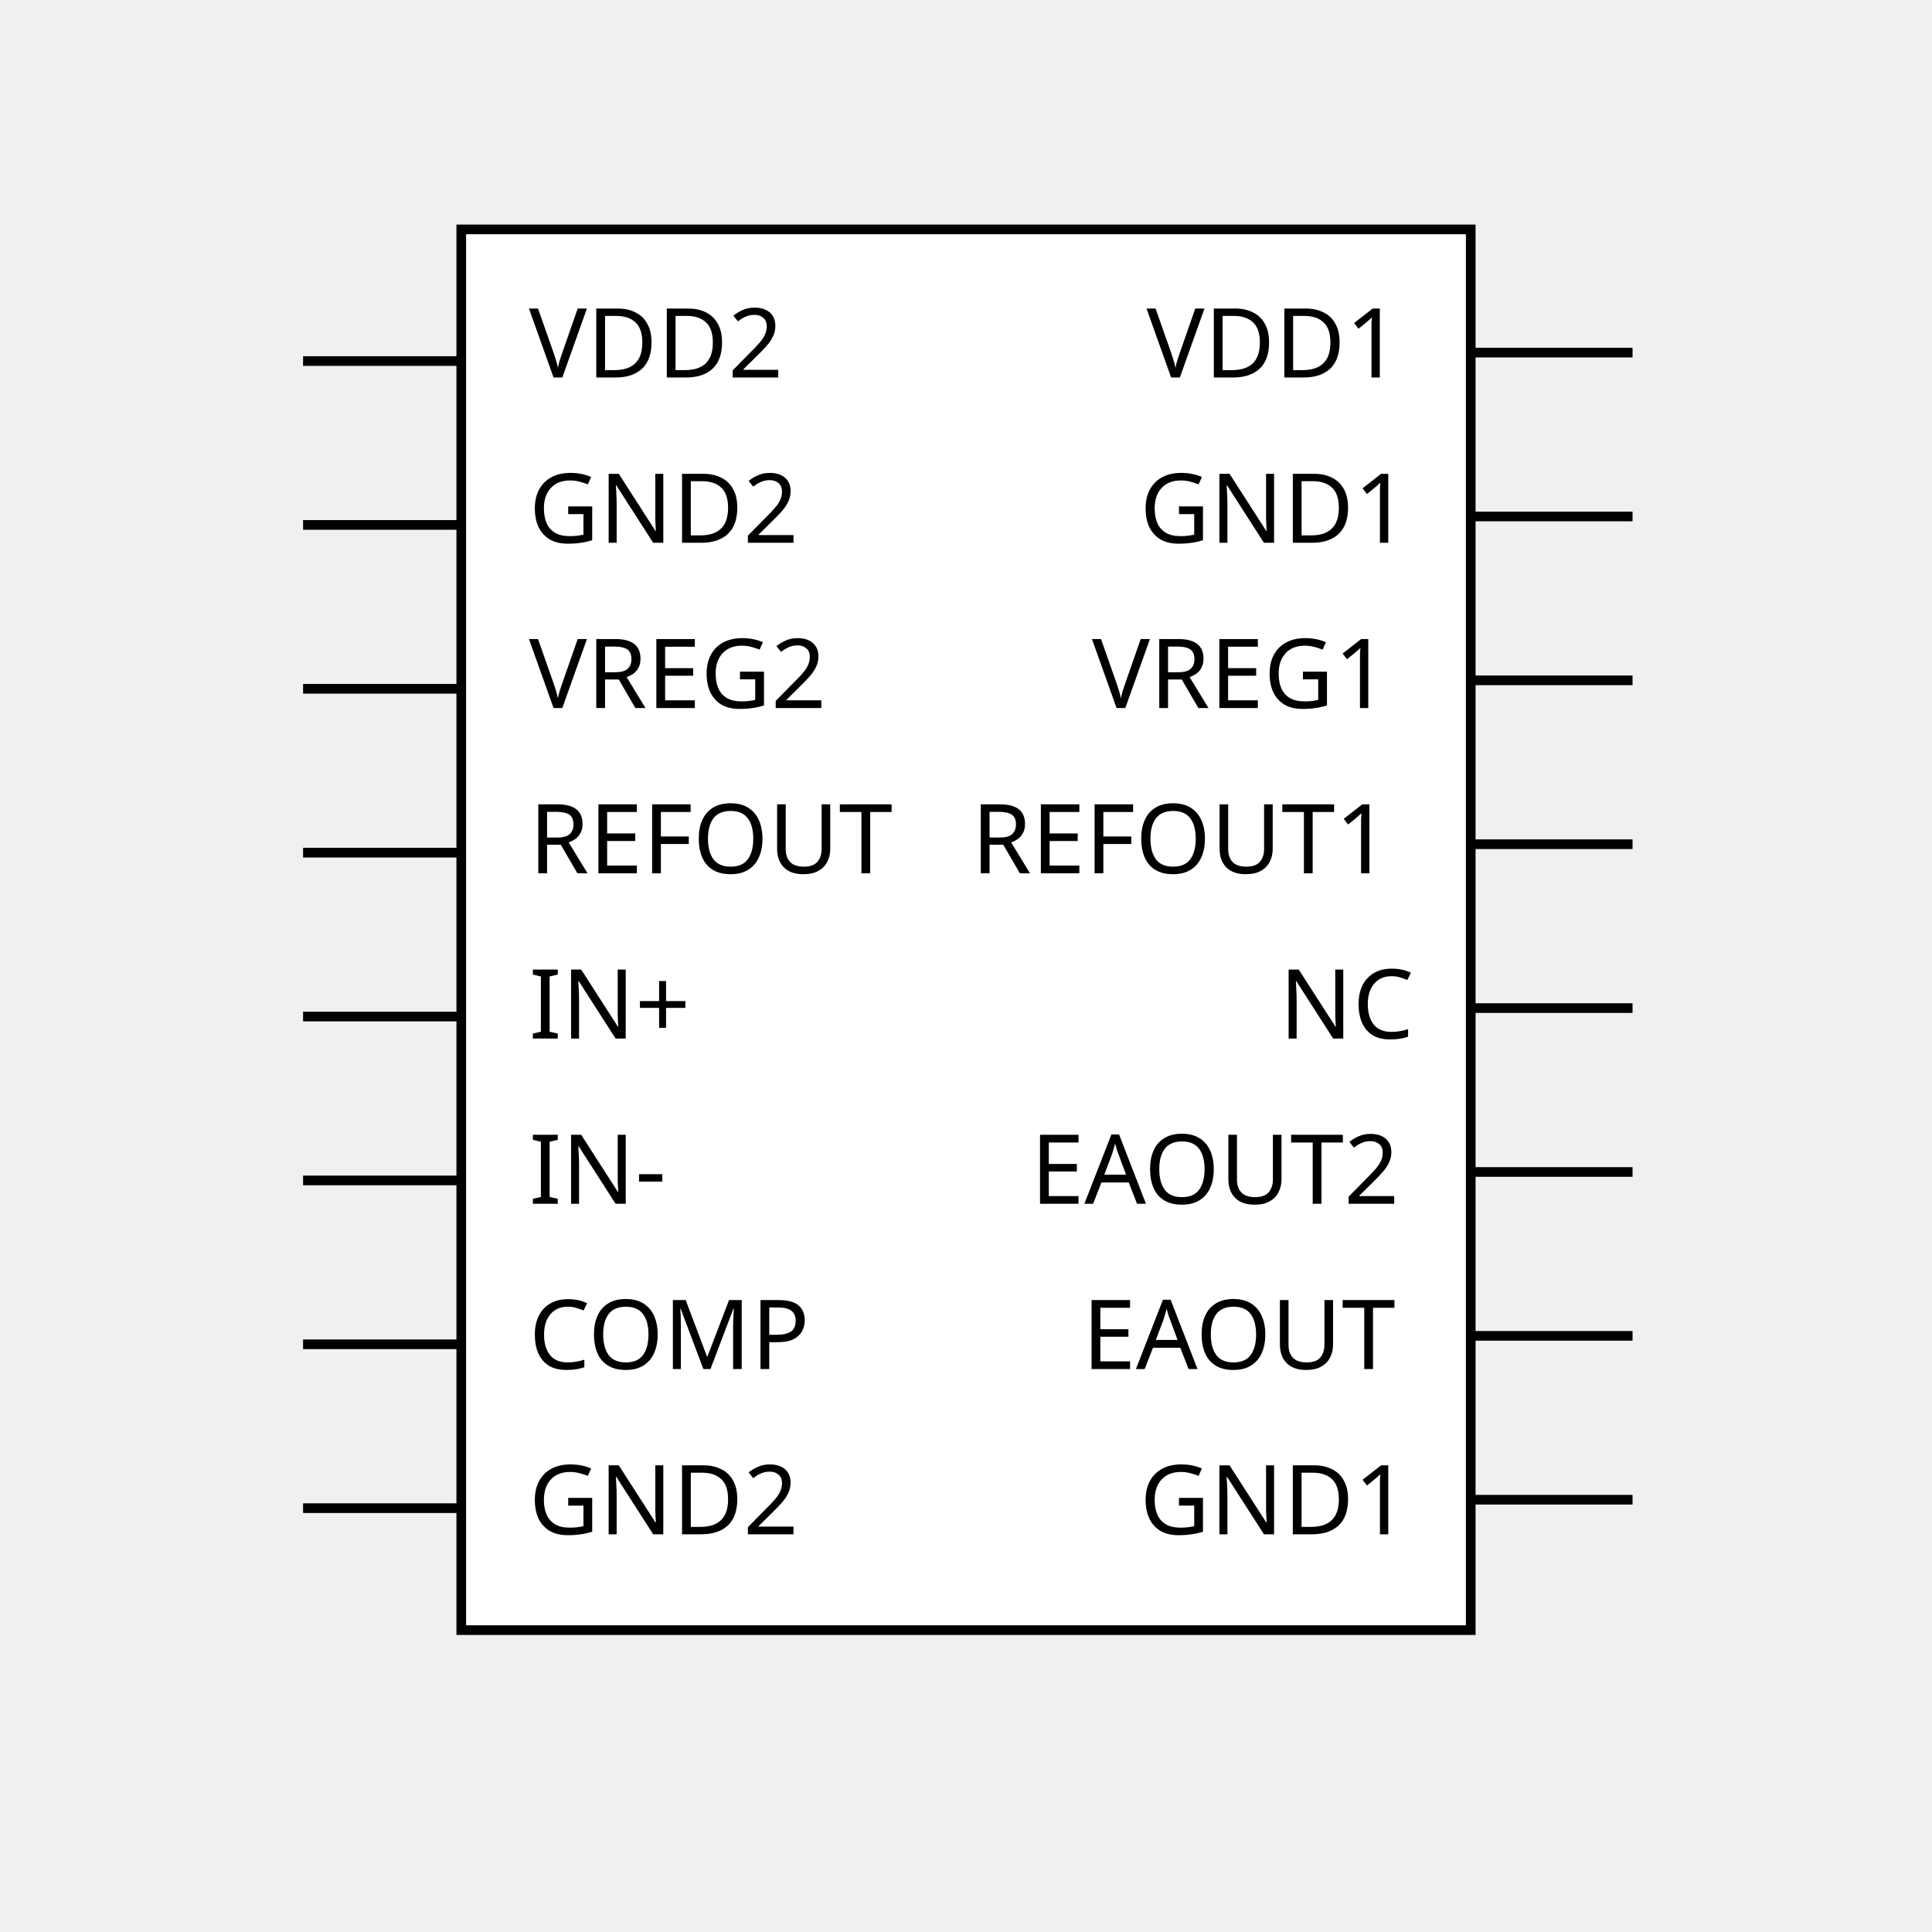
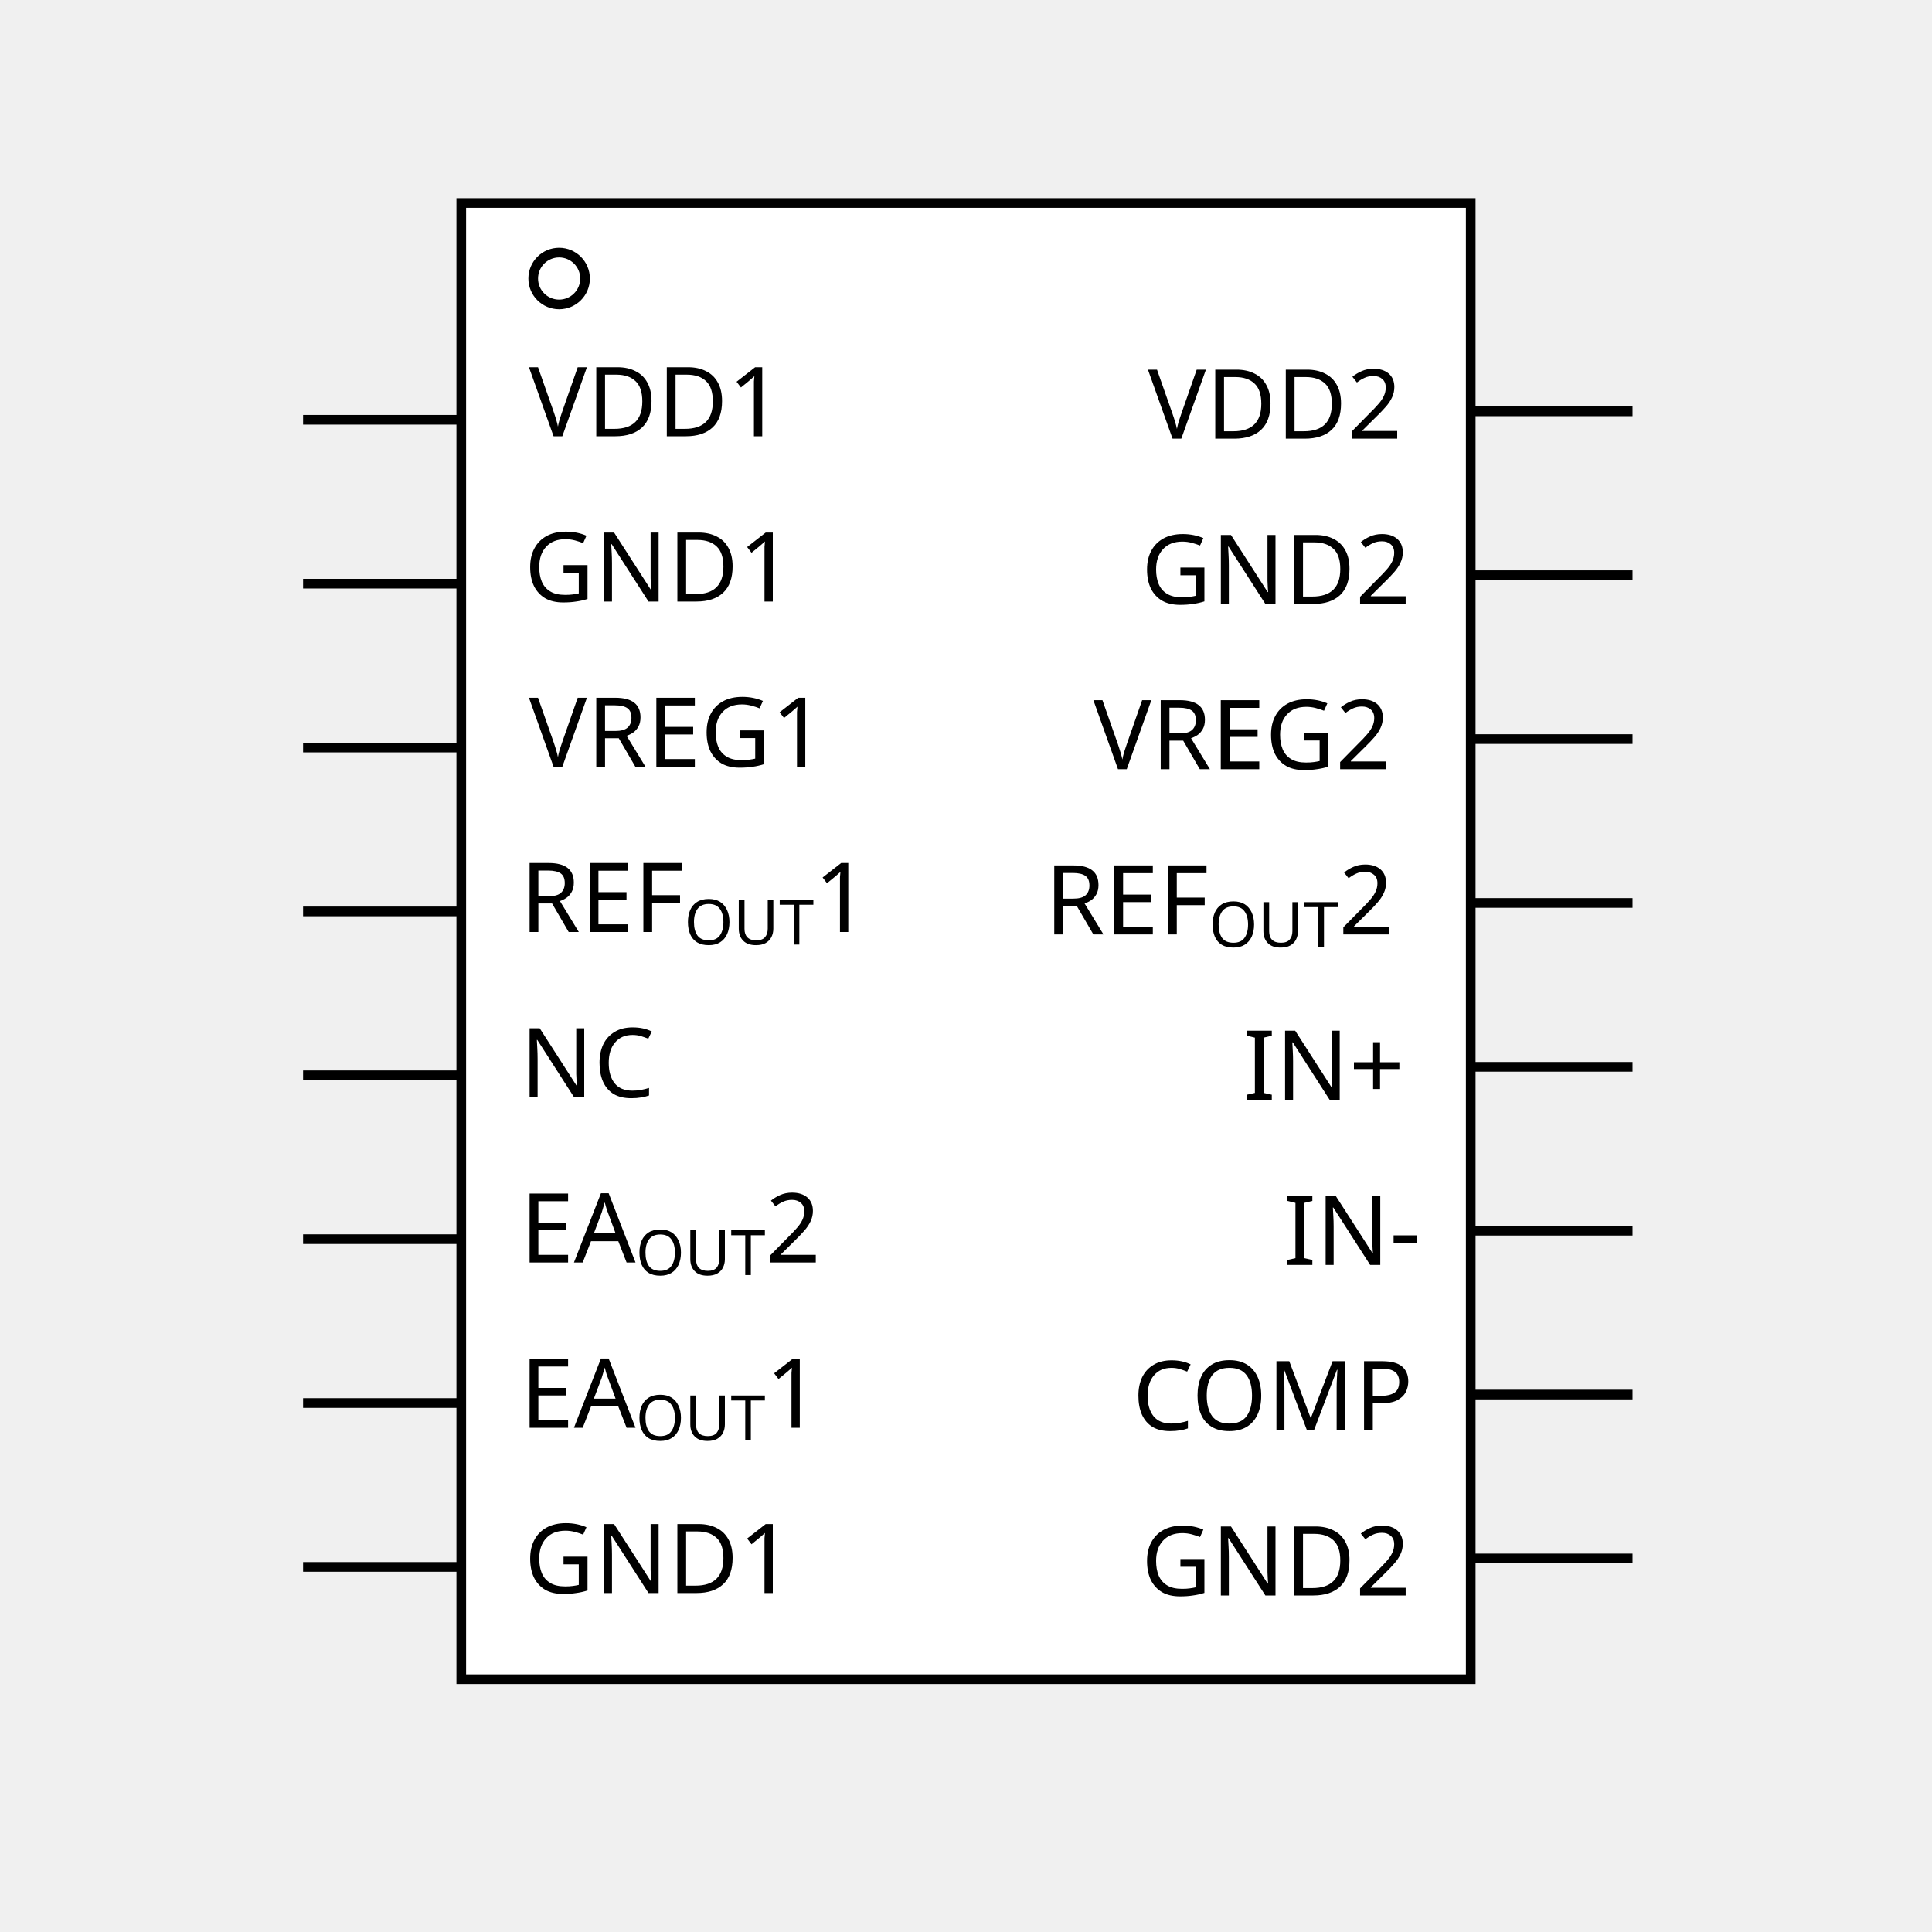
<svg xmlns="http://www.w3.org/2000/svg" version="1.1" width="200" height="200" id="svg2">
  <defs id="defs4" />
-   <g transform="translate(0,-852.3622)" id="layer1">
-     <rect width="104.5" height="145" x="47.75" y="876.112" id="rect2985" style="fill:#ffffff;fill-opacity:1;fill-rule:evenodd;stroke:#000000;stroke-width:1px;stroke-linecap:butt;stroke-linejoin:miter;stroke-opacity:1" />
-     <text x="54.758" y="891.441" id="text3755" xml:space="preserve" style="font-size:40px;font-style:normal;font-weight:normal;line-height:125%;letter-spacing:0px;word-spacing:0px;fill:#000000;fill-opacity:1;stroke:none;font-family:Sans">
-       <tspan x="54.758" y="891.441" id="tspan3757" style="font-size:10px">VDD2</tspan>
-     </text>
-     <text x="54.758" y="908.548" id="text3755-9" xml:space="preserve" style="font-size:40px;font-style:normal;font-weight:normal;line-height:125%;letter-spacing:0px;word-spacing:0px;fill:#000000;fill-opacity:1;stroke:none;font-family:Sans">
-       <tspan x="54.758" y="908.548" id="tspan3757-4" style="font-size:10px">GND2</tspan>
-     </text>
-     <text x="54.758" y="925.656" id="text3755-8" xml:space="preserve" style="font-size:40px;font-style:normal;font-weight:normal;line-height:125%;letter-spacing:0px;word-spacing:0px;fill:#000000;fill-opacity:1;stroke:none;font-family:Sans">
-       <tspan x="54.758" y="925.656" id="tspan3757-8" style="font-size:10px">VREG2</tspan>
-     </text>
-     <text x="54.758" y="942.763" id="text3755-2" xml:space="preserve" style="font-size:40px;font-style:normal;font-weight:normal;line-height:125%;letter-spacing:0px;word-spacing:0px;fill:#000000;fill-opacity:1;stroke:none;font-family:Sans">
-       <tspan x="54.758" y="942.763" id="tspan3757-45" style="font-size:10px">REFOUT</tspan>
-     </text>
-     <text x="54.758" y="959.87" id="text3755-5" xml:space="preserve" style="font-size:40px;font-style:normal;font-weight:normal;line-height:125%;letter-spacing:0px;word-spacing:0px;fill:#000000;fill-opacity:1;stroke:none;font-family:Sans">
-       <tspan x="54.758" y="959.87" id="tspan3757-1" style="font-size:10px">IN+</tspan>
-     </text>
-     <text x="54.758" y="976.977" id="text3755-7" xml:space="preserve" style="font-size:40px;font-style:normal;font-weight:normal;line-height:125%;letter-spacing:0px;word-spacing:0px;fill:#000000;fill-opacity:1;stroke:none;font-family:Sans">
-       <tspan x="54.758" y="976.977" id="tspan3757-11" style="font-size:10px">IN-</tspan>
-     </text>
-     <text x="54.758" y="994.084" id="text3755-52" xml:space="preserve" style="font-size:40px;font-style:normal;font-weight:normal;line-height:125%;letter-spacing:0px;word-spacing:0px;fill:#000000;fill-opacity:1;stroke:none;font-family:Sans">
-       <tspan x="54.758" y="994.084" id="tspan3757-7" style="font-size:10px">COMP</tspan>
-     </text>
-     <text x="54.758" y="1011.191" id="text3755-6" xml:space="preserve" style="font-size:40px;font-style:normal;font-weight:normal;line-height:125%;letter-spacing:0px;word-spacing:0px;fill:#000000;fill-opacity:1;stroke:none;font-family:Sans">
-       <tspan x="54.758" y="1011.191" id="tspan3757-14" style="font-size:10px">GND2</tspan>
-     </text>
-     <text x="118.686" y="891.441" id="text3755-23" xml:space="preserve" style="font-size:40px;font-style:normal;font-weight:normal;line-height:125%;letter-spacing:0px;word-spacing:0px;fill:#000000;fill-opacity:1;stroke:none;font-family:Sans">
-       <tspan x="118.686" y="891.441" id="tspan3757-2" style="font-size:10px">VDD1</tspan>
-     </text>
-     <text x="117.983" y="908.548" id="text3755-21" xml:space="preserve" style="font-size:40px;font-style:normal;font-weight:normal;line-height:125%;letter-spacing:0px;word-spacing:0px;fill:#000000;fill-opacity:1;stroke:none;font-family:Sans">
-       <tspan x="117.983" y="908.548" id="tspan3757-6" style="font-size:10px">GND1</tspan>
-     </text>
-     <text x="113.041" y="925.656" id="text3755-85" xml:space="preserve" style="font-size:40px;font-style:normal;font-weight:normal;line-height:125%;letter-spacing:0px;word-spacing:0px;fill:#000000;fill-opacity:1;stroke:none;font-family:Sans">
-       <tspan x="113.041" y="925.656" id="tspan3757-76" style="font-size:10px">VREG1</tspan>
-     </text>
-     <text x="100.561" y="942.763" id="text3755-1" xml:space="preserve" style="font-size:40px;font-style:normal;font-weight:normal;line-height:125%;letter-spacing:0px;word-spacing:0px;fill:#000000;fill-opacity:1;stroke:none;font-family:Sans">
-       <tspan x="100.561" y="942.763" id="tspan3757-89" style="font-size:10px">REFOUT1</tspan>
-     </text>
-     <text x="132.431" y="959.87" id="text3755-27" xml:space="preserve" style="font-size:40px;font-style:normal;font-weight:normal;line-height:125%;letter-spacing:0px;word-spacing:0px;fill:#000000;fill-opacity:1;stroke:none;font-family:Sans">
-       <tspan x="132.431" y="959.87" id="tspan3757-9" style="font-size:10px">NC</tspan>
-     </text>
-     <text x="106.694" y="976.977" id="text3755-54" xml:space="preserve" style="font-size:40px;font-style:normal;font-weight:normal;line-height:125%;letter-spacing:0px;word-spacing:0px;fill:#000000;fill-opacity:1;stroke:none;font-family:Sans">
-       <tspan x="106.694" y="976.977" id="tspan3757-3" style="font-size:10px">EAOUT2</tspan>
-     </text>
-     <text x="112.03" y="994.084" id="text3755-12" xml:space="preserve" style="font-size:40px;font-style:normal;font-weight:normal;line-height:125%;letter-spacing:0px;word-spacing:0px;fill:#000000;fill-opacity:1;stroke:none;font-family:Sans">
-       <tspan x="112.03" y="994.084" id="tspan3757-33" style="font-size:10px">EAOUT</tspan>
-     </text>
-     <text x="117.983" y="1011.191" id="text3755-4" xml:space="preserve" style="font-size:40px;font-style:normal;font-weight:normal;line-height:125%;letter-spacing:0px;word-spacing:0px;fill:#000000;fill-opacity:1;stroke:none;font-family:Sans">
-       <tspan x="117.983" y="1011.191" id="tspan3757-113" style="font-size:10px">GND1</tspan>
-     </text>
-     <path d="m 152.25,888.862 16.75,0" id="path3938" style="fill:none;stroke:#000000;stroke-width:1px;stroke-linecap:butt;stroke-linejoin:miter;stroke-opacity:1" />
-     <path d="m 152.25,905.826 16.75,0" id="path3938-8" style="fill:none;stroke:#000000;stroke-width:1px;stroke-linecap:butt;stroke-linejoin:miter;stroke-opacity:1" />
-     <path d="m 152.25,922.791 16.75,0" id="path3938-7" style="fill:none;stroke:#000000;stroke-width:1px;stroke-linecap:butt;stroke-linejoin:miter;stroke-opacity:1" />
-     <path d="m 152.25,939.755 16.75,0" id="path3938-4" style="fill:none;stroke:#000000;stroke-width:1px;stroke-linecap:butt;stroke-linejoin:miter;stroke-opacity:1" />
-     <path d="m 152.25,956.719 16.75,0" id="path3938-2" style="fill:none;stroke:#000000;stroke-width:1px;stroke-linecap:butt;stroke-linejoin:miter;stroke-opacity:1" />
-     <path d="m 152.25,973.684 16.75,0" id="path3938-77" style="fill:none;stroke:#000000;stroke-width:1px;stroke-linecap:butt;stroke-linejoin:miter;stroke-opacity:1" />
-     <path d="m 152.25,990.648 16.75,0" id="path3938-9" style="fill:none;stroke:#000000;stroke-width:1px;stroke-linecap:butt;stroke-linejoin:miter;stroke-opacity:1" />
-     <path d="m 152.25,1007.612 16.75,0" id="path3938-3" style="fill:none;stroke:#000000;stroke-width:1px;stroke-linecap:butt;stroke-linejoin:miter;stroke-opacity:1" />
-     <path d="m 31.375,889.737 16.75,0" id="path3938-1" style="fill:none;stroke:#000000;stroke-width:1px;stroke-linecap:butt;stroke-linejoin:miter;stroke-opacity:1" />
-     <path d="m 31.375,906.701 16.75,0" id="path3938-8-9" style="fill:none;stroke:#000000;stroke-width:1px;stroke-linecap:butt;stroke-linejoin:miter;stroke-opacity:1" />
-     <path d="m 31.375,923.666 16.75,0" id="path3938-7-8" style="fill:none;stroke:#000000;stroke-width:1px;stroke-linecap:butt;stroke-linejoin:miter;stroke-opacity:1" />
-     <path d="m 31.375,940.63 16.75,0" id="path3938-4-6" style="fill:none;stroke:#000000;stroke-width:1px;stroke-linecap:butt;stroke-linejoin:miter;stroke-opacity:1" />
-     <path d="m 31.375,957.594 16.75,0" id="path3938-2-5" style="fill:none;stroke:#000000;stroke-width:1px;stroke-linecap:butt;stroke-linejoin:miter;stroke-opacity:1" />
-     <path d="m 31.375,974.559 16.75,0" id="path3938-77-0" style="fill:none;stroke:#000000;stroke-width:1px;stroke-linecap:butt;stroke-linejoin:miter;stroke-opacity:1" />
-     <path d="m 31.375,991.523 16.75,0" id="path3938-9-2" style="fill:none;stroke:#000000;stroke-width:1px;stroke-linecap:butt;stroke-linejoin:miter;stroke-opacity:1" />
-     <path d="m 31.375,1008.487 16.75,0" id="path3938-3-8" style="fill:none;stroke:#000000;stroke-width:1px;stroke-linecap:butt;stroke-linejoin:miter;stroke-opacity:1" />
-   </g>
+   <rect width="104.5" height="152.818" x="47.75" y="21.014" id="rect2985" style="fill:#ffffff;fill-opacity:1;fill-rule:evenodd;stroke:#000000;stroke-width:1px;stroke-linecap:butt;stroke-linejoin:miter;stroke-opacity:1" />
+   <text x="54.758" y="45.16" id="text3755" xml:space="preserve" style="font-size:40px;font-style:normal;font-weight:normal;line-height:125%;letter-spacing:0px;word-spacing:0px;fill:#000000;fill-opacity:1;stroke:none;font-family:Sans">
+     <tspan x="54.758" y="45.16" id="tspan3757" style="font-size:10px">VDD1</tspan>
+   </text>
+   <text x="54.274" y="62.267" id="text3755-9" xml:space="preserve" style="font-size:40px;font-style:normal;font-weight:normal;line-height:125%;letter-spacing:0px;word-spacing:0px;fill:#000000;fill-opacity:1;stroke:none;font-family:Sans">
+     <tspan x="54.274" y="62.267" id="tspan3757-4" style="font-size:10px">GND1</tspan>
+   </text>
+   <text x="54.758" y="79.374" id="text3755-8" xml:space="preserve" style="font-size:40px;font-style:normal;font-weight:normal;line-height:125%;letter-spacing:0px;word-spacing:0px;fill:#000000;fill-opacity:1;stroke:none;font-family:Sans">
+     <tspan x="54.758" y="79.374" id="tspan3757-8" style="font-size:10px">VREG1</tspan>
+   </text>
+   <text x="53.854" y="96.481" id="text3755-2" xml:space="preserve" style="font-size:40px;font-style:normal;font-weight:normal;line-height:125%;letter-spacing:0px;word-spacing:0px;fill:#000000;fill-opacity:1;stroke:none;font-family:Sans">
+     <tspan x="53.854" y="96.481" id="tspan3757-45" style="font-size:10px">REF<tspan id="tspan3038" style="font-size:65.001%;baseline-shift:sub">OUT</tspan>1</tspan>
+   </text>
+   <text x="53.854" y="113.589" id="text3755-5" xml:space="preserve" style="font-size:40px;font-style:normal;font-weight:normal;line-height:125%;letter-spacing:0px;word-spacing:0px;fill:#000000;fill-opacity:1;stroke:none;font-family:Sans">
+     <tspan x="53.854" y="113.589" id="tspan3757-1" style="font-size:10px">NC</tspan>
+   </text>
+   <text x="53.854" y="130.696" id="text3755-7" xml:space="preserve" style="font-size:40px;font-style:normal;font-weight:normal;line-height:125%;letter-spacing:0px;word-spacing:0px;fill:#000000;fill-opacity:1;stroke:none;font-family:Sans">
+     <tspan x="53.854" y="130.696" id="tspan3757-11" style="font-size:10px">EA<tspan id="tspan3036" style="font-size:65.001%;baseline-shift:sub">OUT</tspan>2</tspan>
+   </text>
+   <text x="53.854" y="147.803" id="text3755-52" xml:space="preserve" style="font-size:40px;font-style:normal;font-weight:normal;line-height:125%;letter-spacing:0px;word-spacing:0px;fill:#000000;fill-opacity:1;stroke:none;font-family:Sans">
+     <tspan x="53.854" y="147.803" id="tspan3757-7" style="font-size:10px">EA<tspan id="tspan3215" style="font-size:65.001%;baseline-shift:sub">OUT</tspan>1</tspan>
+   </text>
+   <text x="54.274" y="164.91" id="text3755-6" xml:space="preserve" style="font-size:40px;font-style:normal;font-weight:normal;line-height:125%;letter-spacing:0px;word-spacing:0px;fill:#000000;fill-opacity:1;stroke:none;font-family:Sans">
+     <tspan x="54.274" y="164.91" id="tspan3757-14" style="font-size:10px">GND1</tspan>
+   </text>
+   <path d="m 152.25,42.581 16.75,0" id="path3938" style="fill:none;stroke:#000000;stroke-width:1px;stroke-linecap:butt;stroke-linejoin:miter;stroke-opacity:1" />
+   <path d="m 152.25,59.545 16.75,0" id="path3938-8" style="fill:none;stroke:#000000;stroke-width:1px;stroke-linecap:butt;stroke-linejoin:miter;stroke-opacity:1" />
+   <path d="m 152.25,76.51 16.75,0" id="path3938-7" style="fill:none;stroke:#000000;stroke-width:1px;stroke-linecap:butt;stroke-linejoin:miter;stroke-opacity:1" />
+   <path d="m 152.25,93.474 16.75,0" id="path3938-4" style="fill:none;stroke:#000000;stroke-width:1px;stroke-linecap:butt;stroke-linejoin:miter;stroke-opacity:1" />
+   <path d="m 152.25,110.438 16.75,0" id="path3938-2" style="fill:none;stroke:#000000;stroke-width:1px;stroke-linecap:butt;stroke-linejoin:miter;stroke-opacity:1" />
+   <path d="m 152.25,127.402 16.75,0" id="path3938-77" style="fill:none;stroke:#000000;stroke-width:1px;stroke-linecap:butt;stroke-linejoin:miter;stroke-opacity:1" />
+   <path d="m 152.25,144.367 16.75,0" id="path3938-9" style="fill:none;stroke:#000000;stroke-width:1px;stroke-linecap:butt;stroke-linejoin:miter;stroke-opacity:1" />
+   <path d="m 152.25,161.331 16.75,0" id="path3938-3" style="fill:none;stroke:#000000;stroke-width:1px;stroke-linecap:butt;stroke-linejoin:miter;stroke-opacity:1" />
+   <path d="m 31.375,43.456 16.75,0" id="path3938-1" style="fill:none;stroke:#000000;stroke-width:1px;stroke-linecap:butt;stroke-linejoin:miter;stroke-opacity:1" />
+   <path d="m 31.375,60.42 16.75,0" id="path3938-8-9" style="fill:none;stroke:#000000;stroke-width:1px;stroke-linecap:butt;stroke-linejoin:miter;stroke-opacity:1" />
+   <path d="m 31.375,77.385 16.75,0" id="path3938-7-8" style="fill:none;stroke:#000000;stroke-width:1px;stroke-linecap:butt;stroke-linejoin:miter;stroke-opacity:1" />
+   <path d="m 31.375,94.349 16.75,0" id="path3938-4-6" style="fill:none;stroke:#000000;stroke-width:1px;stroke-linecap:butt;stroke-linejoin:miter;stroke-opacity:1" />
+   <path d="m 31.375,111.313 16.75,0" id="path3938-2-5" style="fill:none;stroke:#000000;stroke-width:1px;stroke-linecap:butt;stroke-linejoin:miter;stroke-opacity:1" />
+   <path d="m 31.375,128.277 16.75,0" id="path3938-77-0" style="fill:none;stroke:#000000;stroke-width:1px;stroke-linecap:butt;stroke-linejoin:miter;stroke-opacity:1" />
+   <path d="m 31.375,145.242 16.75,0" id="path3938-9-2" style="fill:none;stroke:#000000;stroke-width:1px;stroke-linecap:butt;stroke-linejoin:miter;stroke-opacity:1" />
+   <path d="m 31.375,162.206 16.75,0" id="path3938-3-8" style="fill:none;stroke:#000000;stroke-width:1px;stroke-linecap:butt;stroke-linejoin:miter;stroke-opacity:1" />
+   <text x="118.834" y="45.41" id="text3755-4" xml:space="preserve" style="font-size:40px;font-style:normal;font-weight:normal;line-height:125%;letter-spacing:0px;word-spacing:0px;fill:#000000;fill-opacity:1;stroke:none;font-family:Sans">
+     <tspan x="118.834" y="45.41" id="tspan3757-77" style="font-size:10px">VDD2</tspan>
+   </text>
+   <text x="118.131" y="62.517" id="text3755-9-4" xml:space="preserve" style="font-size:40px;font-style:normal;font-weight:normal;line-height:125%;letter-spacing:0px;word-spacing:0px;fill:#000000;fill-opacity:1;stroke:none;font-family:Sans">
+     <tspan x="118.131" y="62.517" id="tspan3757-4-9" style="font-size:10px">GND2</tspan>
+   </text>
+   <text x="113.189" y="79.624" id="text3755-8-4" xml:space="preserve" style="font-size:40px;font-style:normal;font-weight:normal;line-height:125%;letter-spacing:0px;word-spacing:0px;fill:#000000;fill-opacity:1;stroke:none;font-family:Sans">
+     <tspan x="113.189" y="79.624" id="tspan3757-8-6" style="font-size:10px">VREG2</tspan>
+   </text>
+   <text x="108.167" y="96.731" id="text3755-2-3" xml:space="preserve" style="font-size:40px;font-style:normal;font-weight:normal;line-height:125%;letter-spacing:0px;word-spacing:0px;fill:#000000;fill-opacity:1;stroke:none;font-family:Sans">
+     <tspan x="108.167" y="96.731" id="tspan3757-45-9" style="font-size:10px">REF<tspan id="tspan3038-6" style="font-size:65.001%;baseline-shift:sub">OUT</tspan>2</tspan>
+   </text>
+   <text x="128.673" y="113.839" id="text3755-5-8" xml:space="preserve" style="font-size:40px;font-style:normal;font-weight:normal;line-height:125%;letter-spacing:0px;word-spacing:0px;fill:#000000;fill-opacity:1;stroke:none;font-family:Sans">
+     <tspan x="128.673" y="113.839" id="tspan3757-1-0" style="font-size:10px">IN+</tspan>
+   </text>
+   <text x="132.872" y="130.946" id="text3755-7-6" xml:space="preserve" style="font-size:40px;font-style:normal;font-weight:normal;line-height:125%;letter-spacing:0px;word-spacing:0px;fill:#000000;fill-opacity:1;stroke:none;font-family:Sans">
+     <tspan x="132.872" y="130.946" id="tspan3757-11-7" style="font-size:10px">IN-</tspan>
+   </text>
+   <text x="117.237" y="148.053" id="text3755-52-4" xml:space="preserve" style="font-size:40px;font-style:normal;font-weight:normal;line-height:125%;letter-spacing:0px;word-spacing:0px;fill:#000000;fill-opacity:1;stroke:none;font-family:Sans">
+     <tspan x="117.237" y="148.053" id="tspan3757-7-2" style="font-size:10px">COMP</tspan>
+   </text>
+   <text x="118.131" y="165.16" id="text3755-6-8" xml:space="preserve" style="font-size:40px;font-style:normal;font-weight:normal;line-height:125%;letter-spacing:0px;word-spacing:0px;fill:#000000;fill-opacity:1;stroke:none;font-family:Sans">
+     <tspan x="118.131" y="165.16" id="tspan3757-14-5" style="font-size:10px">GND2</tspan>
+   </text>
+   <path d="m 60.563,28.833 a 2.682,2.682 0 0 1 -5.365,0 2.682,2.682 0 1 1 5.365,0 z" id="path3090" style="fill:none;stroke:#000000;stroke-width:1;stroke-linecap:butt;stroke-linejoin:miter;stroke-miterlimit:4;stroke-opacity:1;stroke-dasharray:none;stroke-dashoffset:0" />
</svg>
